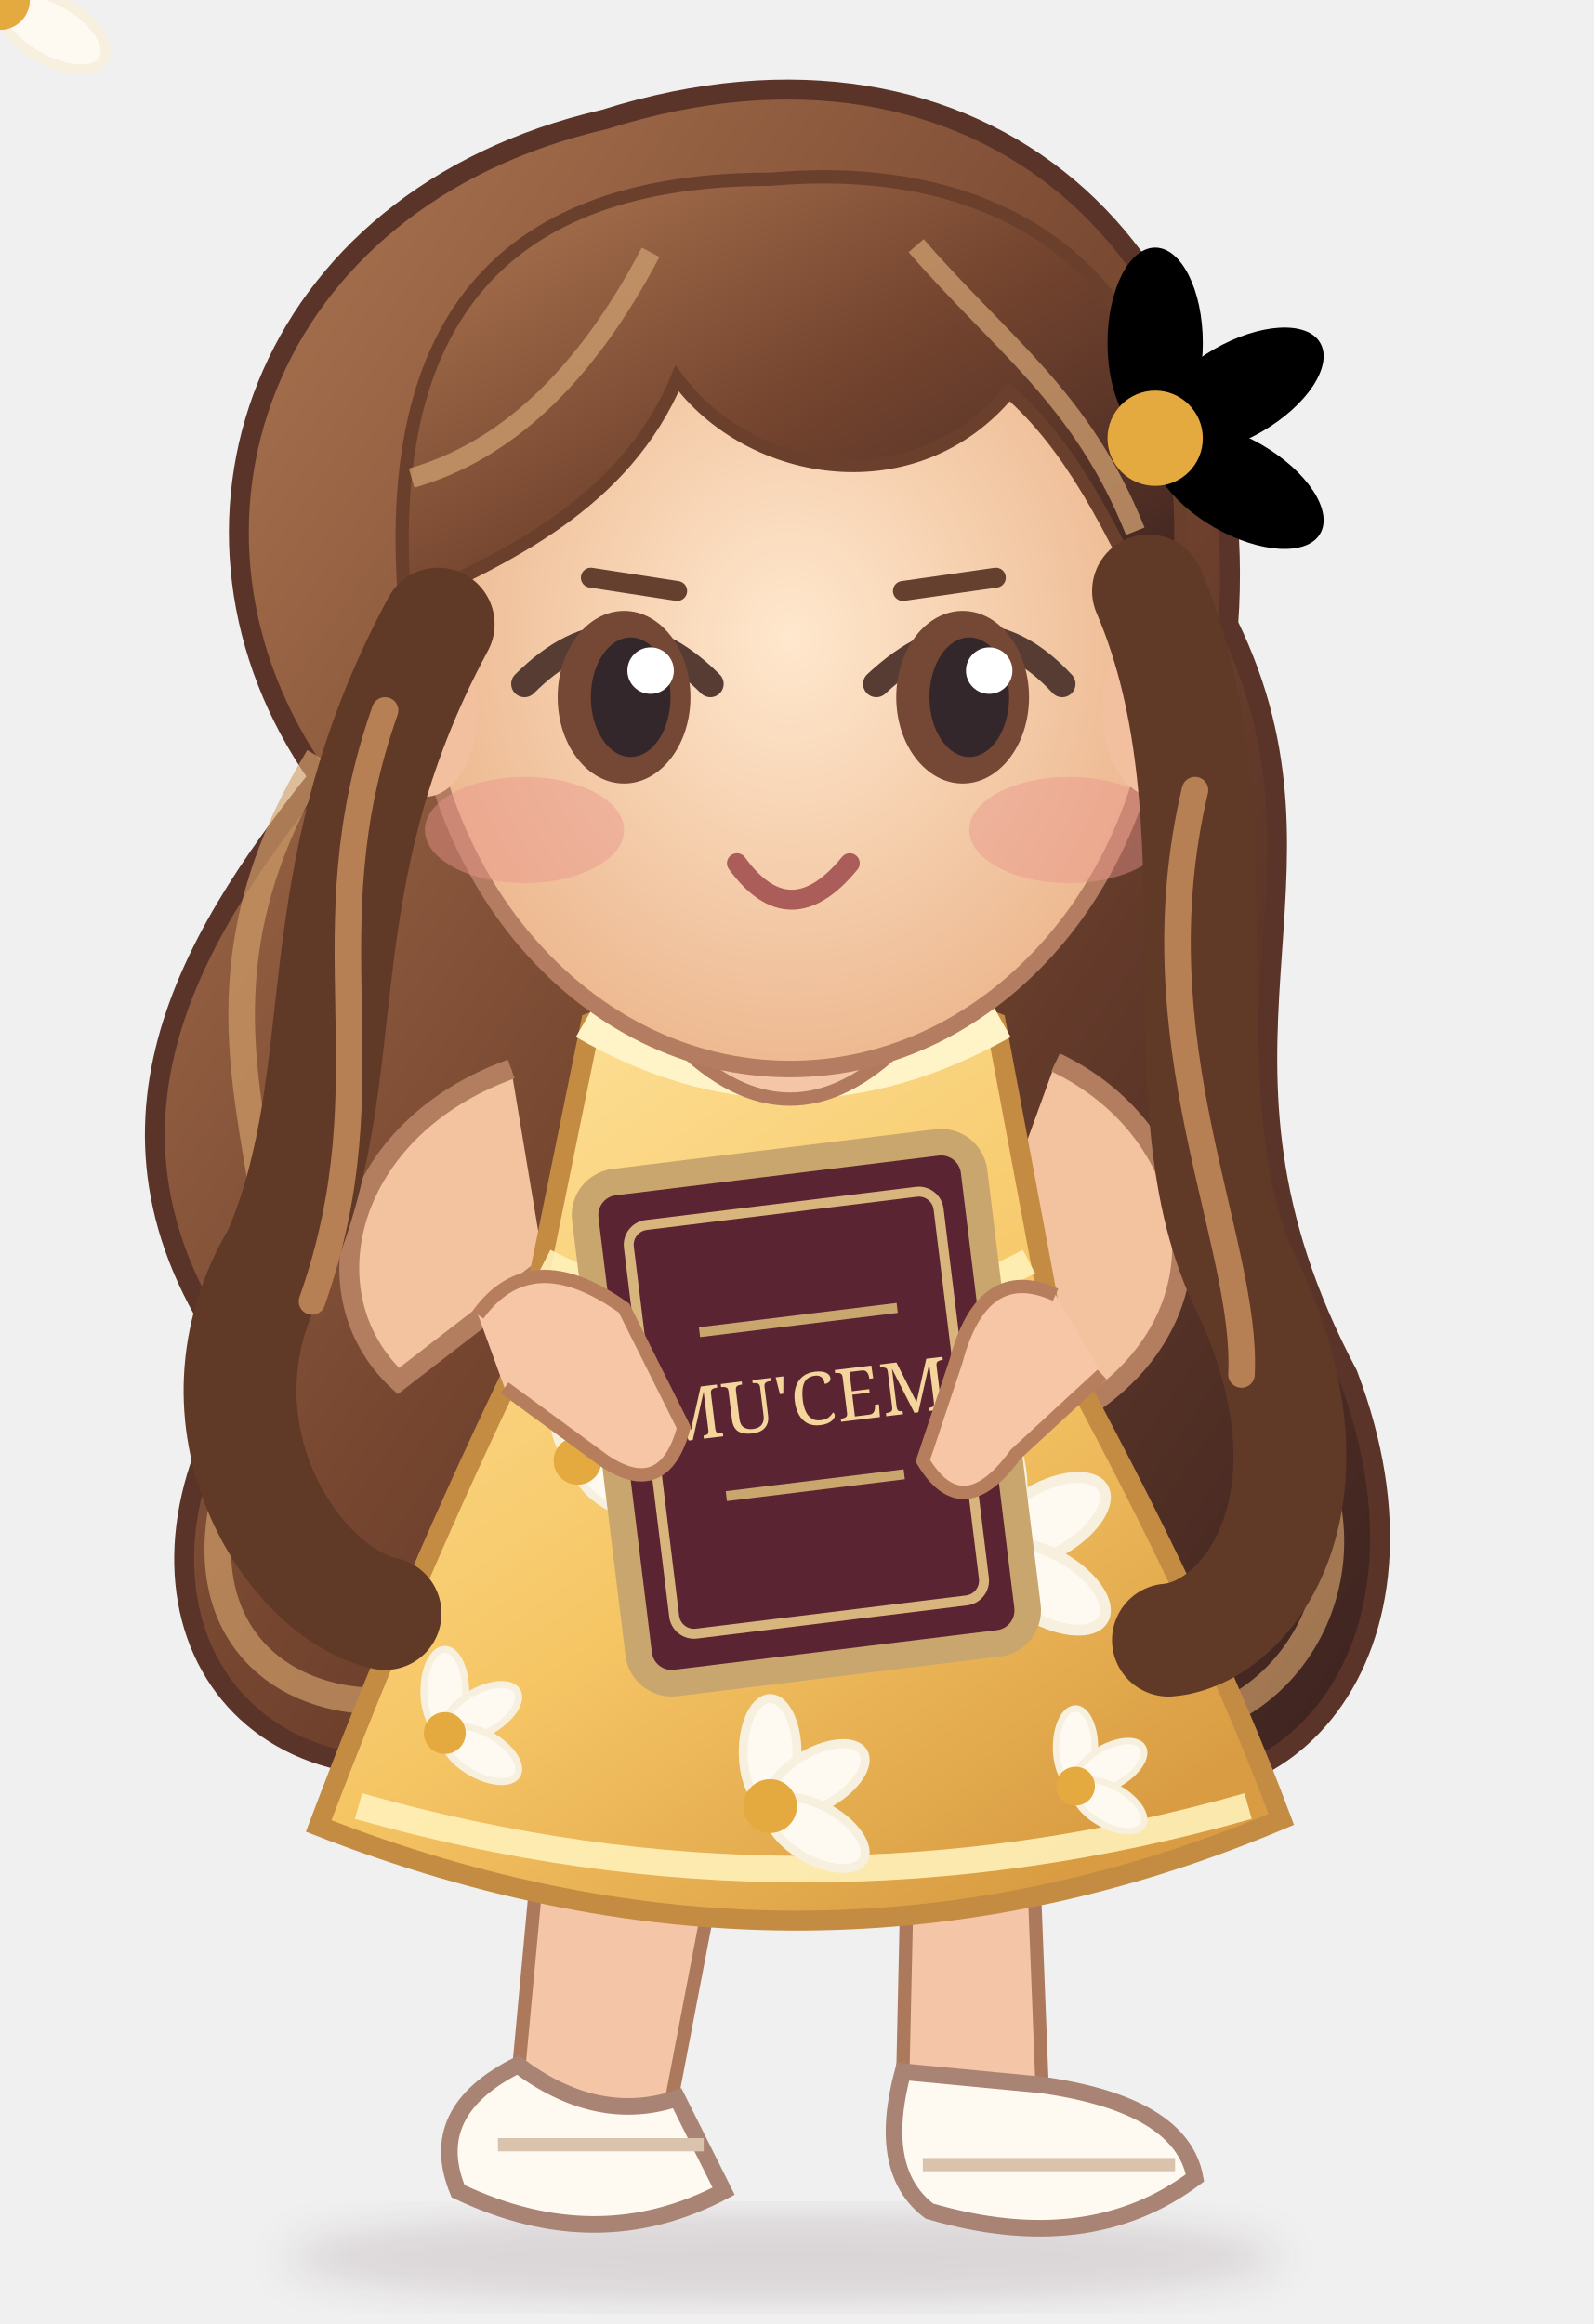
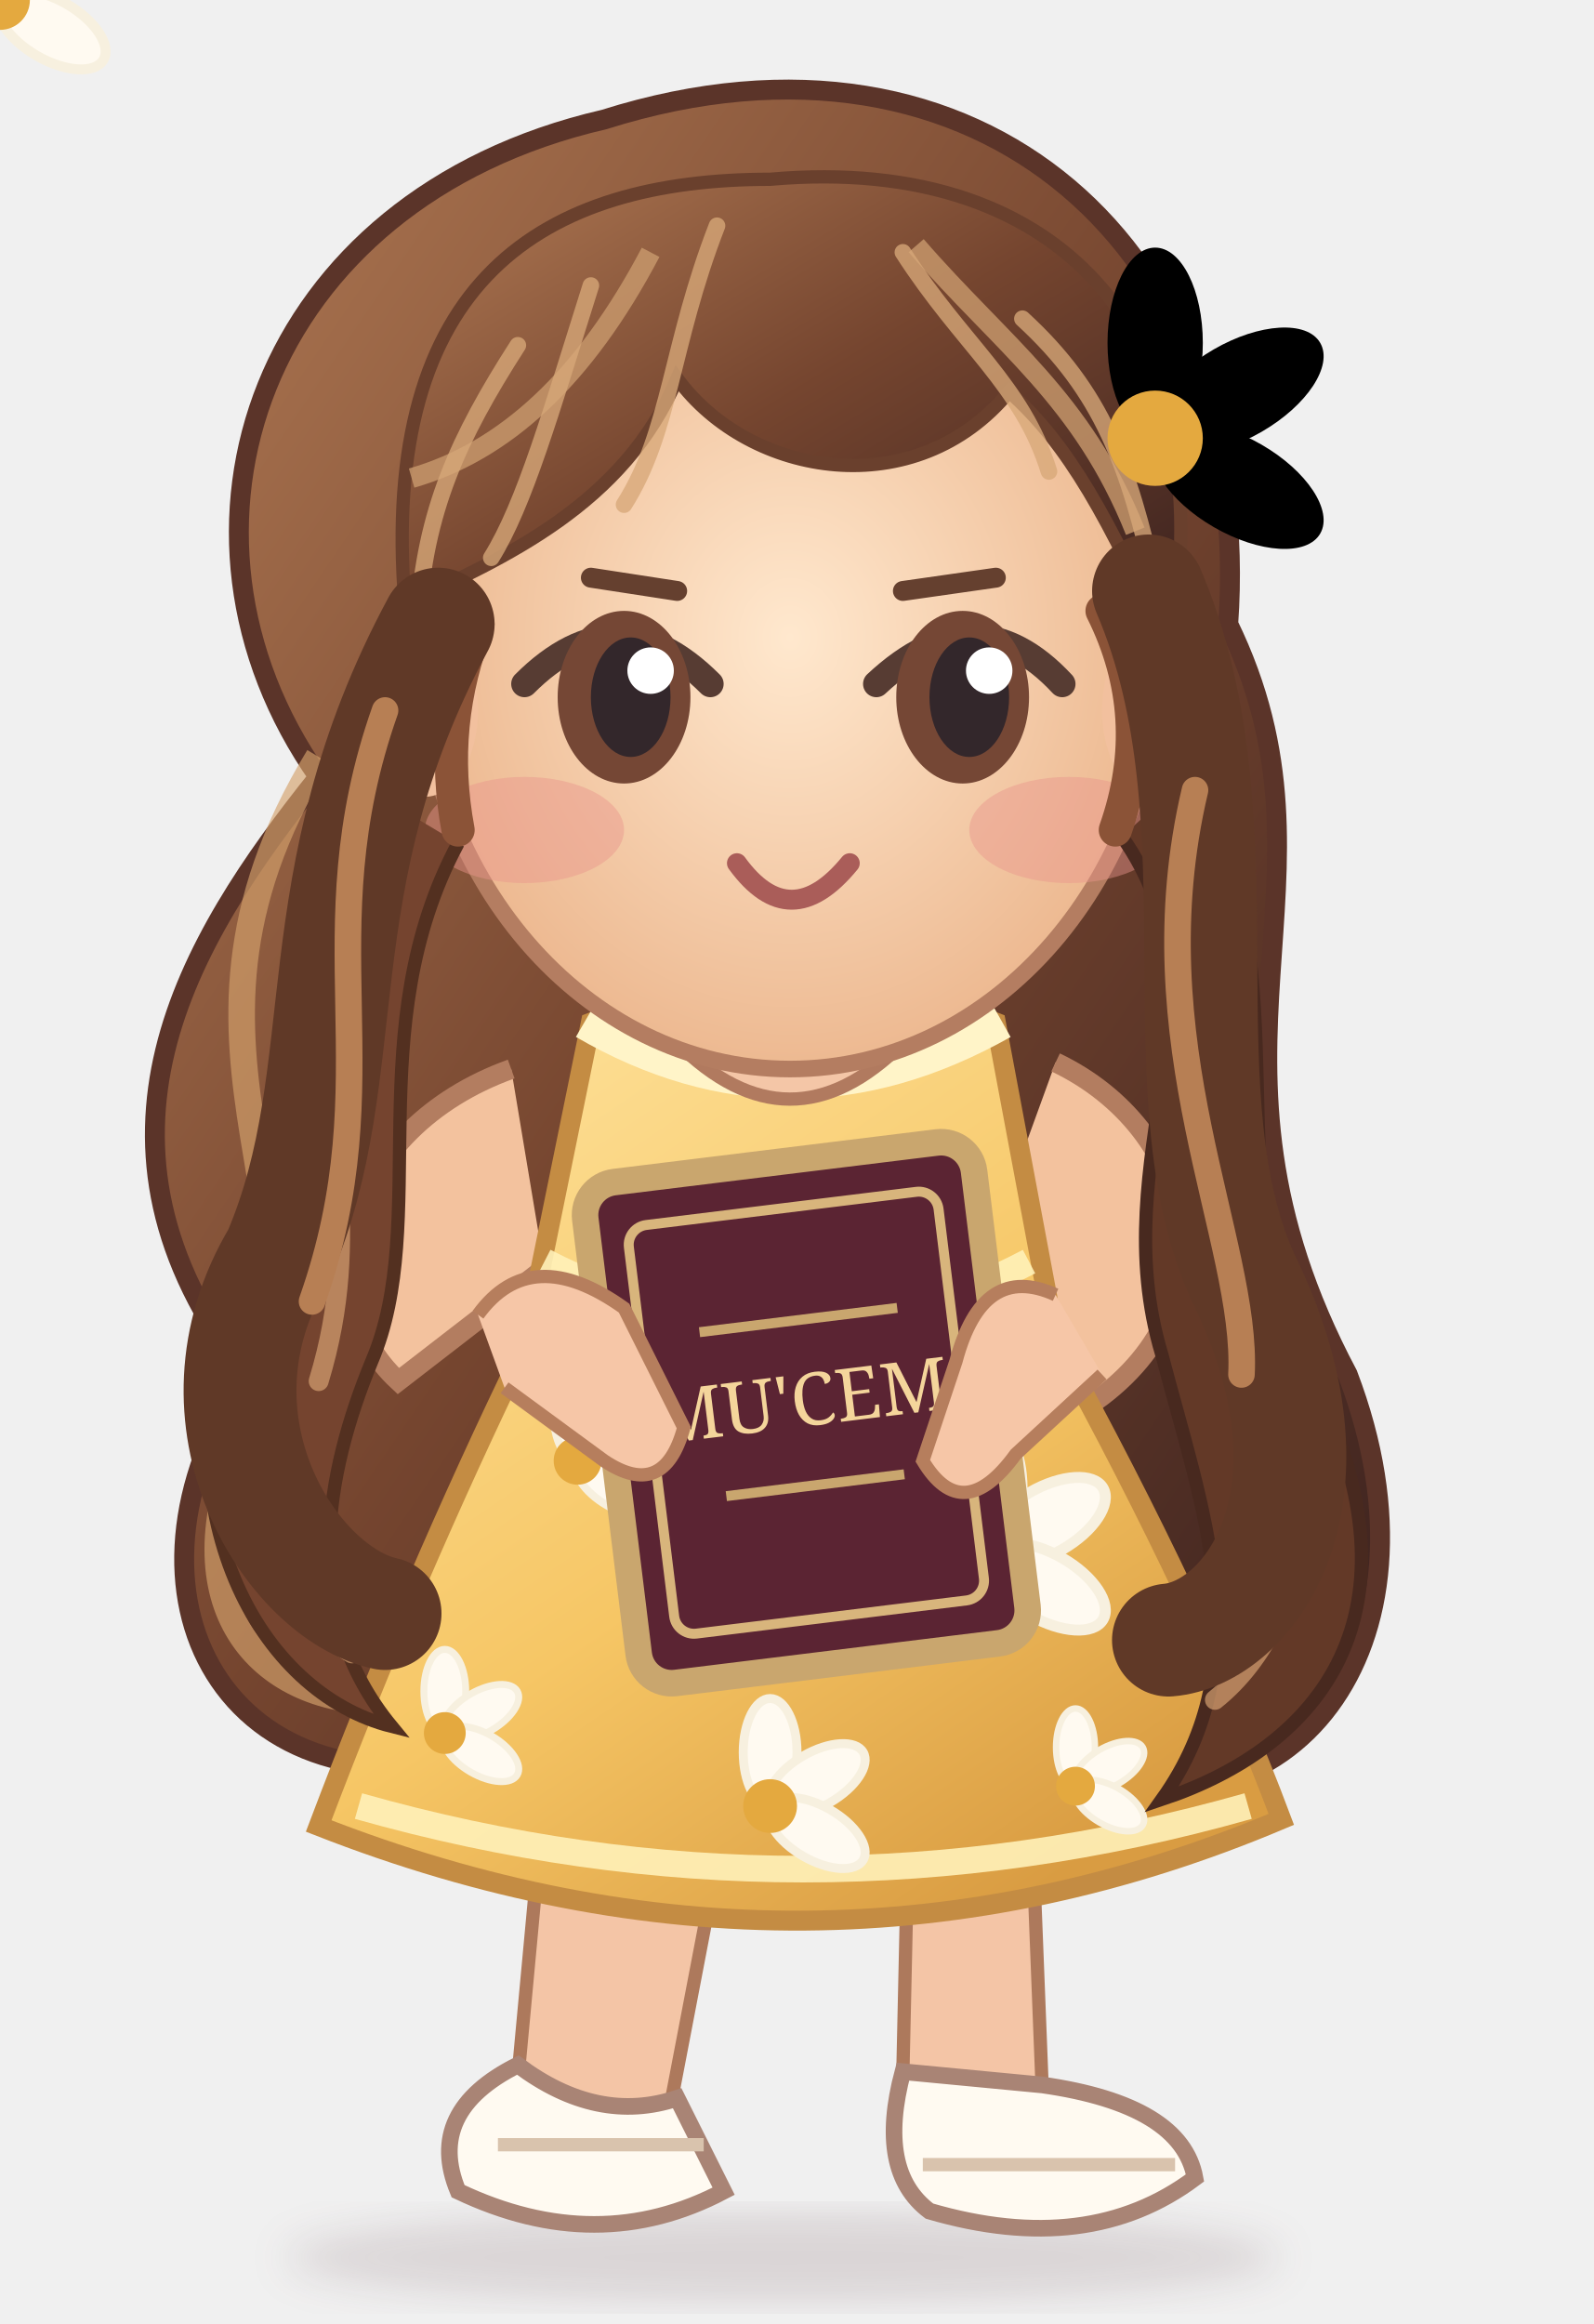
<svg xmlns="http://www.w3.org/2000/svg" viewBox="0 0 240 350">
  <defs>
    <linearGradient id="h" x1="0" y1="0" x2="1" y2="1">
      <stop stop-color="#b17a54" />
      <stop offset=".48" stop-color="#75452f" />
      <stop offset="1" stop-color="#38201e" />
    </linearGradient>
    <linearGradient id="d" x2=".7" y2="1">
      <stop stop-color="#ffe6a3" />
      <stop offset=".6" stop-color="#f6c665" />
      <stop offset="1" stop-color="#d99c42" />
    </linearGradient>
    <radialGradient id="s">
      <stop stop-color="#ffe8ce" />
      <stop offset="1" stop-color="#edb991" />
    </radialGradient>
    <filter id="shadow">
      <feGaussianBlur stdDeviation="3" />
    </filter>
  </defs>
  <ellipse cx="118" cy="340" rx="75" ry="7" fill="#46232a" opacity=".13" filter="url(#shadow)" />
  <path d="M48 117C22 80 39 30 91 18C148 0 189 38 185 94C204 133 177 158 203 207C219 249 193 278 163 267C137 293 96 279 75 264C34 275 15 240 37 207C10 172 28 142 48 117Z" fill="url(#h)" stroke="#5b3429" stroke-width="3" />
  <path d="M48 114C20 160 54 184 35 221C27 245 42 258 61 256M176 106C201 150 173 180 196 216C208 237 194 259 176 260" fill="none" stroke="#d4a16c" stroke-width="4" opacity=".65" />
  <path d="M82 270L78 313Q78 322 90 324L101 317L110 270M137 267L136 312Q137 324 150 322L157 315L155 264" fill="#f4c5a6" stroke="#ad795c" stroke-width="2" />
  <path d="M78 311Q64 318 69 330Q90 340 109 330L102 316Q90 320 78 311ZM136 312Q132 327 140 333Q164 340 180 328Q178 317 157 314Z" fill="#fffaf1" stroke="#a98475" stroke-width="2.5" />
  <path d="M75 323L106 323M139 326L177 326" stroke="#d9c3ad" stroke-width="2" />
  <path d="M77 161C52 170 46 195 60 208L82 191M159 160C180 170 186 196 165 211L147 193" fill="#f3c29e" stroke="#b37d60" stroke-width="3" />
  <path d="M89 154Q119 142 150 154L159 202Q181 242 193 274Q122 304 48 275Q62 238 79 203Z" fill="url(#d)" stroke="#c48c43" stroke-width="3" />
  <path d="M82 190Q119 209 155 190M54 272Q121 291 188 272" fill="none" stroke="#fff1b8" stroke-width="4" opacity=".9" />
  <path d="M88 154Q119 172 151 154" fill="none" stroke="#fff4c8" stroke-width="5" />
  <g fill="#fffaf1" stroke="#f7f0df" stroke-width="1.5">
    <g id="flower">
      <ellipse cy="-9" ry="9" rx="4.5" />
      <ellipse cy="-9" ry="9" rx="4.5" transform="rotate(60)" />
      <ellipse cy="-9" ry="9" rx="4.5" transform="rotate(120)" />
      <circle r="4.5" fill="#e4a93f" stroke="none" />
    </g>
    <use href="#flower" transform="translate(87 220) scale(.8)" />
    <use href="#flower" transform="translate(149 234) scale(1.1)" />
    <use href="#flower" transform="translate(116 272) scale(.9)" />
    <use href="#flower" transform="translate(67 261) scale(.7)" />
    <use href="#flower" transform="translate(162 269) scale(.65)" />
    <use href="#flower" transform="translate(131 197) scale(.55)" />
  </g>
  <path d="M105 137L103 158Q120 174 137 156L134 136" fill="#f4c6a7" stroke="#b17a5f" stroke-width="2" />
  <ellipse cx="119" cy="96" rx="56" ry="65" fill="url(#s)" stroke="#b47d61" stroke-width="2.5" />
  <ellipse cx="64" cy="107" rx="8" ry="13" fill="#f2c09e" />
  <ellipse cx="174" cy="107" rx="8" ry="13" fill="#f2c09e" />
  <path d="M61 91C57 42 82 27 116 27C161 23 185 52 176 98C167 78 161 67 152 59C138 76 113 72 102 57C94 76 76 84 61 91Z" fill="url(#h)" stroke="#6a402d" stroke-width="2" />
  <path d="M98 38C88 57 76 68 62 72M138 37C151 52 163 60 171 80" stroke="#c99a6d" stroke-width="3" fill="none" opacity=".8" />
  <path d="M79 103Q93 89 107 103M132 103Q147 89 160 103" stroke="#573c33" stroke-width="4" fill="none" stroke-linecap="round" />
  <ellipse cx="94" cy="105" rx="10" ry="13" fill="#754735" />
  <ellipse cx="145" cy="105" rx="10" ry="13" fill="#754735" />
  <ellipse cx="95" cy="105" rx="6" ry="9" fill="#33272b" />
  <ellipse cx="146" cy="105" rx="6" ry="9" fill="#33272b" />
  <circle cx="98" cy="101" r="3.5" fill="#fff" />
  <circle cx="149" cy="101" r="3.5" fill="#fff" />
  <path d="M89 87L102 89M136 89L150 87" stroke="#65402f" stroke-width="3" stroke-linecap="round" />
  <ellipse cx="79" cy="125" rx="15" ry="8" fill="#e9958b" opacity=".45" />
  <ellipse cx="161" cy="125" rx="15" ry="8" fill="#e9958b" opacity=".45" />
  <path d="M111 130Q119 141 128 130" fill="none" stroke="#aa5d59" stroke-width="3" stroke-linecap="round" />
+   <path d="M54 118C41 143 43 170 35 194C24 228 39 255 59 260C45 243 49 222 56 205C65 184 54 155 69 127" fill="#75442f" stroke="#533020" stroke-width="2" />
+   <path d="M180 116C197 149 182 179 198 208C215 243 199 263 175 271C190 250 181 227 175 204C166 174 186 150 169 126" fill="#633927" stroke="#48291f" stroke-width="2" />
+   <path d="M42 192C33 214 38 240 53 249M190 190C202 216 198 244 183 256M51 146C48 171 55 185 48 208M181 137C177 157 182 180 189 197" fill="none" stroke="#d4a071" stroke-width="3" opacity=".7" stroke-linecap="round" />
+   <path d="M78 52C69 66 64 77 63 93M89 43C83 62 79 76 74 84M108 34C101 52 101 65 94 76M136 38C145 52 154 58 158 71M154 48C166 59 170 70 174 88" fill="none" stroke="#d7a878" stroke-width="2.5" opacity=".78" stroke-linecap="round" />
+   <path d="M72 94Q66 109 69 125M166 92Q174 108 168 125" fill="none" stroke="#8b5337" stroke-width="5" stroke-linecap="round" />
  <path d="M66 94C45 133 54 161 42 189C27 214 44 240 58 243M173 89C188 124 174 166 188 194C203 226 188 246 176 247" fill="none" stroke="#603927" stroke-width="17" stroke-linecap="round" />
  <path d="M58 107C46 141 59 162 47 196M180 119C171 157 188 187 187 207" fill="none" stroke="#b77f54" stroke-width="4" stroke-linecap="round" />
  <g transform="translate(174 66) scale(1.1)">
    <use href="#flower" transform="scale(1.45)" />
  </g>
  <g transform="rotate(-7 119 205)">
    <rect x="91" y="175" width="59" height="76" rx="5" fill="#5b2433" stroke="#c9a66e" stroke-width="4" />
    <rect x="97" y="182" width="47" height="62" rx="3" fill="none" stroke="#d8b57c" stroke-width="1.5" />
    <path d="M106 199H136M107 224H134" stroke="#c9a66e" stroke-width="1.5" />
    <text x="120" y="215" text-anchor="middle" fill="#f4d59b" font-size="11" font-family="serif">MU'CEM</text>
  </g>
  <path d="M72 198Q80 187 94 197L103 215Q100 226 91 220L76 209M159 195Q148 190 144 205L139 220Q145 230 153 219L166 207" fill="#f6c6a7" stroke="#b67e5d" stroke-width="2" />
</svg>
